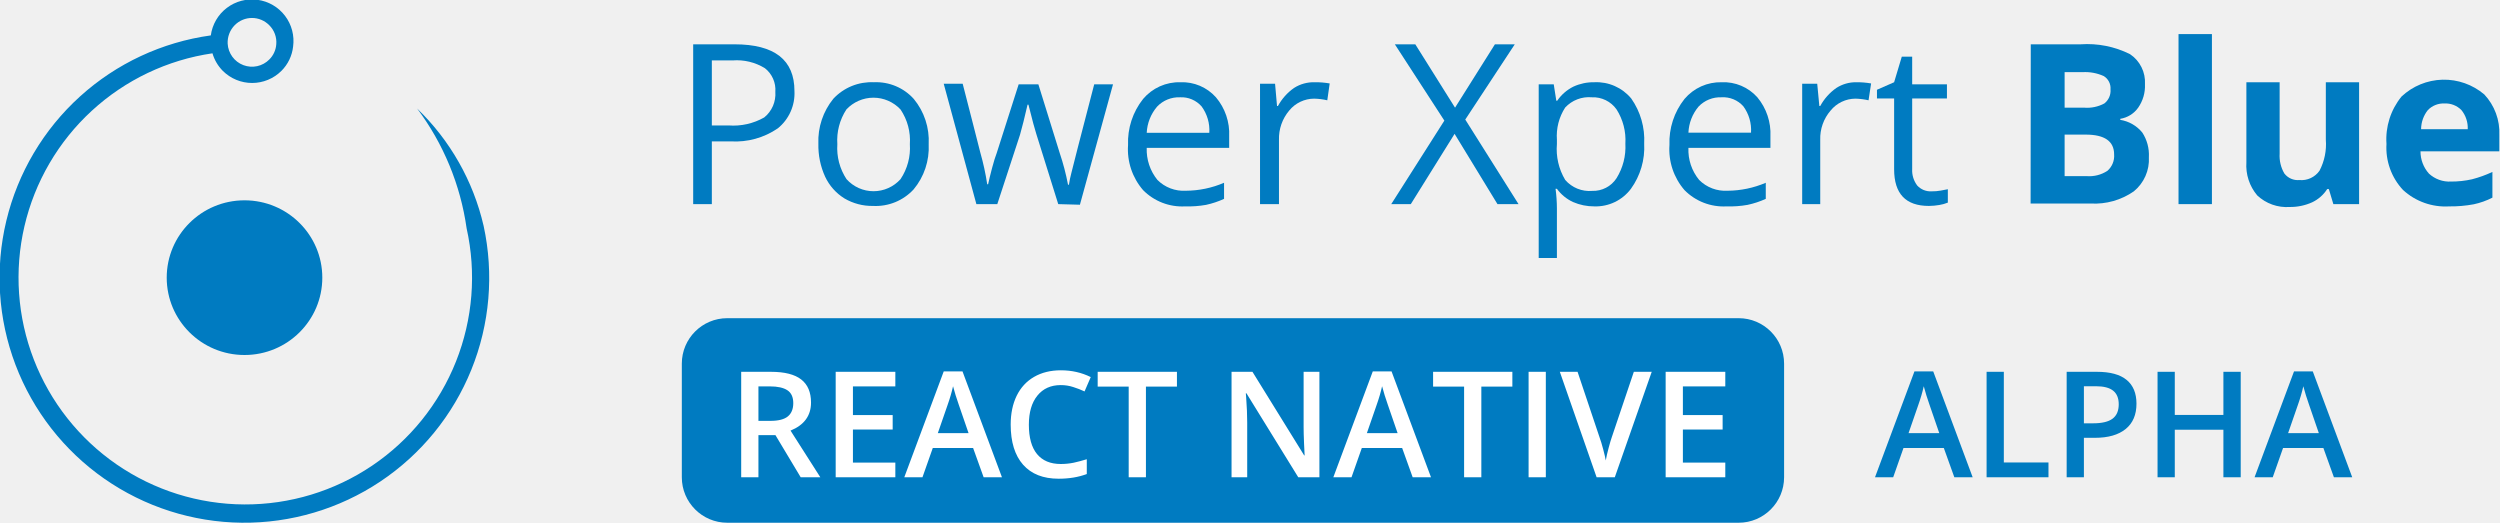
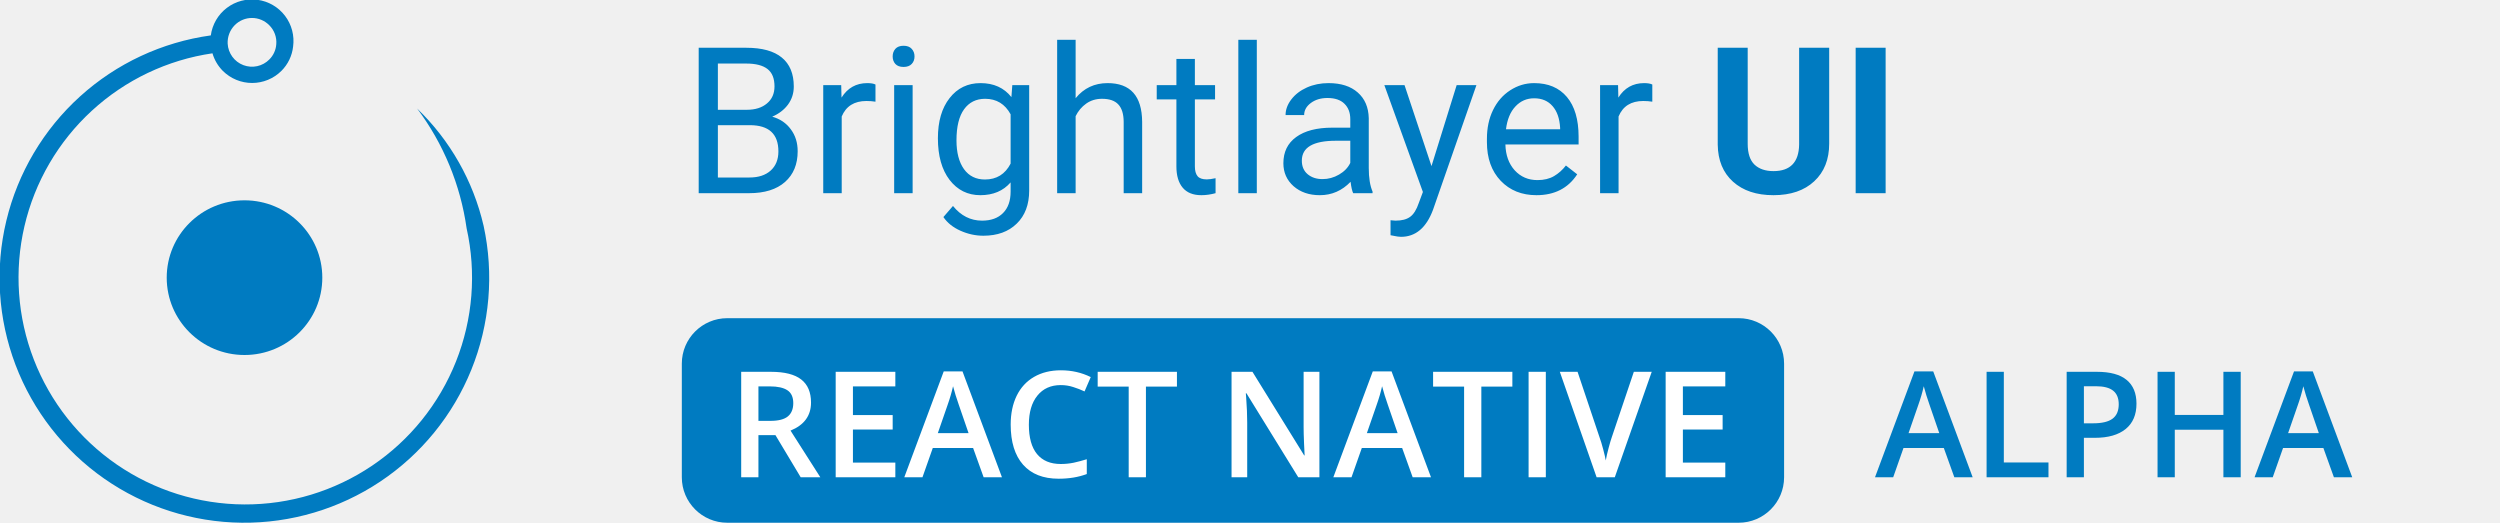
<svg xmlns="http://www.w3.org/2000/svg" width="220" height="46" viewBox="0 0 220 46" fill="none">
-   <g clip-path="url(#clip0)">
+   <g clip-path="url(#clip0_503_73989)">
    <path d="M21.517 31.24C25.298 31.24 28.363 28.193 28.363 24.434C28.363 20.675 25.298 17.628 21.517 17.628C17.736 17.628 14.671 20.675 14.671 24.434C14.671 28.193 17.736 31.24 21.517 31.24Z" fill="#007BC1" />
    <path d="M41.062 20.091C41.935 24.004 41.609 28.09 40.126 31.816C38.643 35.541 36.072 38.734 32.748 40.977C29.424 43.22 25.502 44.41 21.492 44.391C17.482 44.372 13.571 43.146 10.268 40.872C6.966 38.597 4.425 35.381 2.977 31.642C1.529 27.902 1.241 23.814 2.151 19.908C3.06 16.003 5.126 12.462 8.077 9.748C11.028 7.033 14.729 5.271 18.697 4.691C18.866 5.275 19.181 5.808 19.61 6.24C20.295 6.92 21.221 7.302 22.186 7.302C23.151 7.302 24.077 6.92 24.762 6.24C25.341 5.664 25.705 4.907 25.794 4.095C25.924 3.134 25.667 2.161 25.08 1.39C24.493 0.619 23.623 0.113 22.663 -0.017C21.702 -0.147 20.729 0.11 19.958 0.697C19.187 1.285 18.681 2.154 18.551 3.115C14.261 3.709 10.249 5.582 7.039 8.49C3.83 11.399 1.571 15.207 0.559 19.418C-0.454 23.629 -0.174 28.048 1.362 32.098C2.899 36.147 5.62 39.64 9.171 42.12C12.722 44.599 16.939 45.951 21.27 45.999C25.601 46.046 29.845 44.787 33.45 42.386C37.055 39.985 39.852 36.553 41.477 32.538C43.102 28.523 43.479 24.111 42.559 19.879C41.649 15.942 39.616 12.354 36.706 9.55C39.023 12.64 40.522 16.266 41.062 20.091ZM24.311 3.909C24.274 4.409 24.057 4.879 23.702 5.233C23.41 5.529 23.039 5.733 22.633 5.822C22.227 5.91 21.804 5.879 21.416 5.732C21.027 5.584 20.69 5.328 20.445 4.992C20.2 4.657 20.057 4.258 20.034 3.843C20.02 3.543 20.068 3.244 20.175 2.963C20.282 2.683 20.446 2.428 20.657 2.214C20.855 2.014 21.091 1.854 21.351 1.746C21.611 1.637 21.891 1.581 22.173 1.581C22.455 1.581 22.734 1.637 22.994 1.746C23.255 1.854 23.491 2.014 23.689 2.214C23.912 2.433 24.083 2.699 24.191 2.992C24.299 3.285 24.34 3.598 24.311 3.909Z" fill="#007BC1" />
-     <path d="M69.912 8.005C69.944 8.629 69.829 9.251 69.576 9.821C69.323 10.392 68.939 10.895 68.455 11.289C67.237 12.127 65.773 12.532 64.297 12.441H62.642V17.963H61V3.9H64.641C68.164 3.9 69.912 5.278 69.912 8.005ZM62.642 11.038H64.112C65.204 11.122 66.297 10.877 67.25 10.336C67.583 10.068 67.846 9.723 68.017 9.331C68.187 8.939 68.26 8.511 68.23 8.085C68.26 7.69 68.193 7.294 68.033 6.931C67.874 6.568 67.628 6.251 67.316 6.006C66.465 5.48 65.467 5.239 64.469 5.317H62.642V11.038Z" fill="#007BC1" />
-     <path d="M81.724 12.693C81.797 14.137 81.325 15.555 80.399 16.666C79.947 17.156 79.392 17.541 78.774 17.793C78.156 18.044 77.49 18.157 76.824 18.122C75.94 18.138 75.07 17.908 74.308 17.46C73.571 17.002 72.982 16.339 72.613 15.553C72.198 14.644 71.995 13.652 72.017 12.653C71.957 11.212 72.429 9.798 73.341 8.681C73.795 8.197 74.349 7.817 74.964 7.567C75.579 7.318 76.241 7.206 76.903 7.237C77.561 7.208 78.216 7.324 78.823 7.578C79.43 7.832 79.973 8.218 80.413 8.707C81.335 9.824 81.803 11.247 81.724 12.693ZM73.686 12.693C73.611 13.778 73.895 14.857 74.493 15.765C74.793 16.099 75.159 16.366 75.569 16.549C75.978 16.732 76.422 16.827 76.87 16.827C77.319 16.827 77.763 16.732 78.172 16.549C78.582 16.366 78.948 16.099 79.247 15.765C79.852 14.86 80.141 13.78 80.068 12.693C80.143 11.61 79.854 10.534 79.247 9.634C78.942 9.307 78.573 9.046 78.163 8.868C77.753 8.689 77.311 8.597 76.864 8.597C76.417 8.597 75.974 8.689 75.564 8.868C75.154 9.046 74.785 9.307 74.48 9.634C73.89 10.54 73.611 11.614 73.686 12.693Z" fill="#007BC1" />
-     <path d="M93.125 17.963L91.192 11.779C91.072 11.409 90.834 10.548 90.503 9.21H90.424C90.172 10.323 89.947 11.197 89.761 11.859L87.762 17.963H85.921L83.048 7.37H84.716C85.392 10.018 85.921 12.031 86.266 13.421C86.529 14.338 86.732 15.272 86.875 16.215H86.954C87.034 15.858 87.14 15.381 87.299 14.798C87.457 14.216 87.59 13.765 87.709 13.474L89.642 7.423H91.377L93.257 13.474C93.564 14.383 93.807 15.312 93.986 16.255H94.065C94.12 15.893 94.195 15.535 94.29 15.182C94.396 14.706 95.071 12.124 96.29 7.423H97.945L95.032 18.016L93.125 17.963Z" fill="#007BC1" />
-     <path d="M104.287 18.162C103.606 18.198 102.924 18.089 102.287 17.843C101.65 17.596 101.073 17.218 100.593 16.732C99.643 15.635 99.167 14.207 99.269 12.759C99.211 11.294 99.681 9.856 100.593 8.707C100.995 8.231 101.499 7.852 102.067 7.597C102.636 7.343 103.254 7.22 103.877 7.237C104.463 7.214 105.048 7.32 105.588 7.549C106.128 7.778 106.611 8.124 107.002 8.562C107.813 9.52 108.229 10.751 108.167 12.005V13.011H100.911C100.873 14.034 101.207 15.036 101.851 15.831C102.177 16.159 102.568 16.413 103 16.577C103.431 16.741 103.893 16.812 104.354 16.785C105.511 16.779 106.655 16.541 107.717 16.083V17.5C107.208 17.734 106.675 17.911 106.128 18.029C105.521 18.136 104.904 18.181 104.287 18.162ZM103.851 8.562C103.474 8.546 103.098 8.612 102.749 8.753C102.399 8.895 102.084 9.109 101.825 9.383C101.274 10.028 100.952 10.839 100.911 11.687H106.419C106.473 10.859 106.234 10.039 105.744 9.369C105.51 9.1 105.218 8.888 104.89 8.748C104.562 8.608 104.207 8.544 103.851 8.562Z" fill="#007BC1" />
-     <path d="M115.689 7.237C116.132 7.231 116.576 7.267 117.013 7.343L116.801 8.826C116.423 8.739 116.037 8.69 115.649 8.681C115.228 8.682 114.812 8.776 114.432 8.957C114.052 9.138 113.717 9.401 113.451 9.727C112.842 10.447 112.521 11.367 112.55 12.309V17.963H110.882V7.37H112.206L112.378 9.33H112.458C112.8 8.697 113.285 8.153 113.874 7.741C114.415 7.394 115.047 7.219 115.689 7.237Z" fill="#007BC1" />
-     <path d="M133.631 17.963H131.777L128.004 11.779L124.15 17.963H122.429L127.103 10.614L122.747 3.9H124.547L128.043 9.475L131.552 3.9H133.3L128.944 10.521L133.631 17.963Z" fill="#007BC1" />
-     <path d="M140.305 18.162C139.658 18.166 139.018 18.036 138.425 17.778C137.86 17.517 137.372 17.116 137.008 16.613H136.889C136.966 17.192 137.006 17.776 137.008 18.36V22.704H135.406V7.423H136.73L136.955 8.866H137.034C137.395 8.335 137.888 7.906 138.464 7.621C139.041 7.356 139.67 7.225 140.305 7.237C140.92 7.208 141.532 7.322 142.095 7.57C142.658 7.819 143.156 8.194 143.549 8.667C144.363 9.827 144.764 11.226 144.688 12.64C144.765 14.059 144.354 15.461 143.523 16.613C143.15 17.11 142.664 17.511 142.103 17.781C141.543 18.051 140.926 18.181 140.305 18.162ZM140.08 8.562C139.646 8.523 139.21 8.585 138.804 8.741C138.398 8.897 138.033 9.144 137.736 9.462C137.19 10.306 136.934 11.306 137.008 12.309V12.666C136.913 13.772 137.168 14.879 137.736 15.831C138.028 16.17 138.397 16.434 138.811 16.602C139.226 16.77 139.674 16.837 140.12 16.798C140.541 16.811 140.958 16.716 141.331 16.521C141.705 16.326 142.022 16.039 142.252 15.686C142.82 14.775 143.093 13.711 143.033 12.64C143.099 11.576 142.825 10.519 142.252 9.621C142.007 9.277 141.68 9 141.3 8.815C140.921 8.63 140.501 8.543 140.08 8.562Z" fill="#007BC1" />
-     <path d="M151.932 18.162C151.25 18.198 150.568 18.089 149.931 17.843C149.294 17.596 148.717 17.218 148.237 16.732C147.287 15.635 146.811 14.207 146.913 12.759C146.855 11.294 147.325 9.856 148.237 8.707C148.637 8.233 149.139 7.855 149.705 7.6C150.271 7.346 150.887 7.222 151.508 7.237C152.096 7.212 152.683 7.317 153.226 7.546C153.769 7.775 154.254 8.122 154.646 8.562C155.447 9.525 155.859 10.753 155.798 12.004V13.011H148.581C148.538 14.034 148.872 15.039 149.522 15.831C149.847 16.159 150.239 16.413 150.67 16.577C151.102 16.741 151.563 16.812 152.024 16.785C153.181 16.778 154.325 16.539 155.388 16.083V17.5C154.874 17.734 154.337 17.911 153.785 18.029C153.174 18.138 152.552 18.182 151.932 18.162ZM151.495 8.562C151.118 8.546 150.742 8.612 150.393 8.753C150.044 8.895 149.728 9.109 149.469 9.383C148.93 10.028 148.618 10.833 148.581 11.673H154.09C154.144 10.846 153.905 10.025 153.415 9.356C153.176 9.087 152.879 8.875 152.546 8.737C152.214 8.6 151.854 8.539 151.495 8.562Z" fill="#007BC1" />
-     <path d="M163.333 7.237C163.776 7.232 164.22 7.267 164.657 7.343L164.432 8.826C164.054 8.739 163.668 8.69 163.28 8.681C162.861 8.683 162.448 8.778 162.07 8.959C161.692 9.139 161.359 9.402 161.095 9.727C160.476 10.442 160.15 11.364 160.181 12.309V17.963H158.592V7.37H159.916L160.102 9.33H160.181C160.524 8.697 161.009 8.153 161.598 7.741C162.115 7.407 162.718 7.232 163.333 7.237Z" fill="#007BC1" />
-     <path d="M169.967 16.838C170.242 16.843 170.517 16.82 170.788 16.771L171.41 16.652V17.831C171.163 17.93 170.905 18.001 170.642 18.043C170.344 18.093 170.043 18.119 169.742 18.122C167.702 18.122 166.683 17.049 166.683 14.891V8.667H165.173V7.899L166.683 7.237L167.358 4.986H168.272V7.423H171.331V8.667H168.272V14.865C168.241 15.393 168.401 15.914 168.722 16.334C168.881 16.503 169.074 16.636 169.289 16.723C169.504 16.81 169.735 16.849 169.967 16.838Z" fill="#007BC1" />
-     <path d="M178.707 3.9H183.09C184.588 3.795 186.088 4.092 187.433 4.761C187.866 5.048 188.217 5.443 188.449 5.908C188.682 6.373 188.788 6.891 188.757 7.41C188.791 8.145 188.581 8.871 188.161 9.475C187.977 9.735 187.743 9.956 187.472 10.124C187.201 10.292 186.9 10.405 186.585 10.455V10.548C187.344 10.669 188.032 11.065 188.519 11.66C188.94 12.303 189.144 13.064 189.101 13.832C189.134 14.402 189.031 14.971 188.8 15.494C188.57 16.016 188.22 16.477 187.777 16.838C186.67 17.608 185.337 17.986 183.99 17.91H178.693L178.707 3.9ZM181.686 9.475H183.421C184.031 9.522 184.642 9.394 185.182 9.104C185.369 8.959 185.517 8.769 185.612 8.551C185.707 8.334 185.746 8.096 185.725 7.86C185.743 7.629 185.698 7.398 185.592 7.192C185.487 6.987 185.327 6.814 185.129 6.694C184.543 6.43 183.903 6.312 183.262 6.35H181.686V9.475ZM181.686 11.845V15.5H183.633C184.272 15.549 184.909 15.386 185.447 15.037C185.652 14.86 185.813 14.637 185.916 14.386C186.02 14.135 186.063 13.864 186.043 13.593C186.043 12.428 185.208 11.845 183.54 11.845H181.686Z" fill="#007BC1" />
-     <path d="M194.649 17.963H191.71V3H194.649V17.963Z" fill="#007BC1" />
-     <path d="M205.335 17.963L204.938 16.639H204.793C204.469 17.144 204.01 17.548 203.468 17.804C202.848 18.083 202.175 18.223 201.495 18.215C200.974 18.251 200.451 18.18 199.959 18.004C199.466 17.829 199.016 17.553 198.635 17.195C197.952 16.384 197.61 15.34 197.682 14.282V7.237H200.608V13.514C200.569 14.124 200.712 14.732 201.019 15.262C201.172 15.463 201.374 15.622 201.606 15.724C201.837 15.826 202.091 15.867 202.343 15.845C202.685 15.876 203.029 15.817 203.341 15.673C203.652 15.529 203.92 15.305 204.117 15.024C204.555 14.185 204.748 13.239 204.673 12.296V7.237H207.6V17.963H205.335Z" fill="#007BC1" />
-     <path d="M215.532 18.162C214.792 18.206 214.051 18.102 213.353 17.854C212.654 17.606 212.013 17.22 211.467 16.719C210.961 16.178 210.571 15.54 210.321 14.843C210.07 14.146 209.965 13.405 210.01 12.667C209.905 11.158 210.379 9.667 211.334 8.495C212.314 7.575 213.597 7.048 214.941 7.013C216.284 6.979 217.593 7.441 218.617 8.31C219.067 8.789 219.416 9.354 219.643 9.97C219.871 10.586 219.972 11.242 219.942 11.899V13.315H213.003C213 14.038 213.264 14.736 213.744 15.275C214.005 15.517 214.312 15.704 214.646 15.824C214.981 15.945 215.336 15.997 215.691 15.977C216.31 15.98 216.927 15.913 217.532 15.778C218.151 15.619 218.754 15.402 219.332 15.13V17.394C218.813 17.659 218.261 17.855 217.69 17.977C216.979 18.11 216.256 18.172 215.532 18.162ZM215.122 9.105C214.849 9.092 214.577 9.137 214.324 9.238C214.07 9.338 213.841 9.491 213.652 9.687C213.27 10.165 213.06 10.757 213.056 11.369H217.161C217.188 10.759 216.99 10.161 216.605 9.687C216.412 9.492 216.18 9.339 215.925 9.238C215.669 9.138 215.396 9.092 215.122 9.105Z" fill="#007BC1" />
-     <rect x="60" y="28" width="97" height="18" rx="4" fill="#007BC1" />
+     <path d="M153 28H64C61.791 28 60 29.791 60 32V42C60 44.209 61.791 46 64 46H153C155.209 46 157 44.209 157 42V32C157 29.791 155.209 28 153 28Z" fill="#007BC1" />
    <path d="M66.742 37.036H67.796C68.503 37.036 69.015 36.905 69.332 36.643C69.649 36.38 69.808 35.991 69.808 35.475C69.808 34.95 69.637 34.573 69.294 34.345C68.951 34.116 68.435 34.002 67.745 34.002H66.742V37.036ZM66.742 38.293V42H65.225V32.72H67.847C69.044 32.72 69.931 32.944 70.506 33.393C71.082 33.841 71.37 34.518 71.37 35.424C71.37 36.579 70.769 37.402 69.567 37.893L72.189 42H70.462L68.24 38.293H66.742ZM78.79 42H73.54V32.72H78.79V34.002H75.058V36.528H78.555V37.798H75.058V40.711H78.79V42ZM86.56 42L85.633 39.423H82.085L81.177 42H79.577L83.049 32.682H84.7L88.172 42H86.56ZM85.233 38.115L84.363 35.589C84.3 35.42 84.211 35.153 84.097 34.789C83.987 34.425 83.91 34.158 83.868 33.989C83.754 34.51 83.587 35.079 83.367 35.697L82.529 38.115H85.233ZM93.345 33.888C92.474 33.888 91.788 34.197 91.289 34.815C90.789 35.432 90.54 36.285 90.54 37.373C90.54 38.511 90.779 39.372 91.257 39.956C91.739 40.54 92.435 40.832 93.345 40.832C93.739 40.832 94.12 40.794 94.488 40.718C94.856 40.637 95.239 40.536 95.637 40.413V41.714C94.909 41.989 94.084 42.127 93.161 42.127C91.803 42.127 90.76 41.717 90.032 40.895C89.304 40.07 88.94 38.892 88.94 37.36C88.94 36.395 89.116 35.551 89.467 34.827C89.822 34.103 90.334 33.549 91.003 33.164C91.671 32.779 92.457 32.586 93.358 32.586C94.306 32.586 95.182 32.785 95.986 33.183L95.44 34.446C95.127 34.298 94.795 34.169 94.443 34.059C94.096 33.945 93.73 33.888 93.345 33.888ZM100.842 42H99.325V34.021H96.595V32.72H103.571V34.021H100.842V42ZM116.108 42H114.248L109.684 34.605H109.633L109.665 35.018C109.724 35.805 109.754 36.524 109.754 37.176V42H108.376V32.72H110.217L114.769 40.077H114.807C114.798 39.979 114.781 39.626 114.756 39.017C114.73 38.403 114.718 37.925 114.718 37.582V32.72H116.108V42ZM124.315 42L123.389 39.423H119.84L118.933 42H117.333L120.805 32.682H122.456L125.928 42H124.315ZM122.989 38.115L122.119 35.589C122.056 35.42 121.967 35.153 121.853 34.789C121.743 34.425 121.666 34.158 121.624 33.989C121.51 34.51 121.343 35.079 121.123 35.697L120.285 38.115H122.989ZM130.358 42H128.841V34.021H126.112V32.72H133.088V34.021H130.358V42ZM134.516 42V32.72H136.033V42H134.516ZM143.777 32.72H145.352L142.102 42H140.502L137.265 32.72H138.826L140.762 38.49C140.864 38.765 140.972 39.12 141.086 39.556C141.2 39.988 141.274 40.309 141.308 40.521C141.363 40.199 141.448 39.827 141.562 39.404C141.676 38.981 141.769 38.667 141.841 38.464L143.777 32.72ZM151.826 42H146.577V32.72H151.826V34.002H148.094V36.528H151.591V37.798H148.094V40.711H151.826V42Z" fill="white" />
    <path d="M171.982 42L171.056 39.423H167.507L166.6 42H165L168.472 32.682H170.123L173.595 42H171.982ZM170.656 38.115L169.786 35.589C169.723 35.42 169.634 35.153 169.52 34.789C169.41 34.425 169.333 34.158 169.291 33.989C169.177 34.51 169.01 35.079 168.79 35.697L167.952 38.115H170.656ZM174.82 42V32.72H176.337V40.699H180.266V42H174.82ZM188.01 35.525C188.01 36.495 187.693 37.237 187.058 37.753C186.423 38.27 185.52 38.528 184.348 38.528H183.383V42H181.866V32.72H184.538C185.698 32.72 186.565 32.957 187.141 33.431C187.72 33.905 188.01 34.603 188.01 35.525ZM183.383 37.252H184.189C184.968 37.252 185.539 37.117 185.903 36.846C186.267 36.575 186.449 36.152 186.449 35.576C186.449 35.043 186.286 34.645 185.96 34.383C185.634 34.12 185.126 33.989 184.437 33.989H183.383V37.252ZM197.183 42H195.659V37.817H191.381V42H189.864V32.72H191.381V36.516H195.659V32.72H197.183V42ZM205.384 42L204.457 39.423H200.909L200.001 42H198.401L201.874 32.682H203.524L206.996 42H205.384ZM204.057 38.115L203.188 35.589C203.124 35.42 203.035 35.153 202.921 34.789C202.811 34.425 202.735 34.158 202.692 33.989C202.578 34.51 202.411 35.079 202.191 35.697L201.353 38.115H204.057Z" fill="#007BC1" />
+     <path d="M61.485 17V4.203H65.669C67.058 4.203 68.101 4.49 68.798 5.064C69.501 5.639 69.853 6.488 69.853 7.613C69.853 8.211 69.683 8.741 69.343 9.204C69.003 9.661 68.54 10.016 67.954 10.268C68.645 10.461 69.19 10.83 69.589 11.375C69.993 11.914 70.195 12.559 70.195 13.309C70.195 14.457 69.823 15.359 69.079 16.016C68.335 16.672 67.283 17 65.924 17H61.485ZM63.173 11.015V15.62H65.959C66.744 15.62 67.362 15.418 67.814 15.014C68.27 14.604 68.499 14.041 68.499 13.326C68.499 11.785 67.661 11.015 65.985 11.015H63.173ZM63.173 9.661H65.722C66.46 9.661 67.049 9.477 67.488 9.107C67.934 8.738 68.156 8.237 68.156 7.604C68.156 6.901 67.951 6.392 67.541 6.075C67.131 5.753 66.507 5.592 65.669 5.592H63.173V9.661ZM77.042 8.949C76.796 8.908 76.529 8.888 76.242 8.888C75.176 8.888 74.452 9.342 74.071 10.25V17H72.445V7.49H74.027L74.054 8.589C74.587 7.739 75.343 7.314 76.321 7.314C76.638 7.314 76.878 7.355 77.042 7.438V8.949ZM80.311 17H78.686V7.49H80.311V17ZM78.554 4.968C78.554 4.704 78.633 4.481 78.791 4.3C78.955 4.118 79.195 4.027 79.512 4.027C79.828 4.027 80.068 4.118 80.232 4.3C80.397 4.481 80.478 4.704 80.478 4.968C80.478 5.231 80.397 5.451 80.232 5.627C80.068 5.803 79.828 5.891 79.512 5.891C79.195 5.891 78.955 5.803 78.791 5.627C78.633 5.451 78.554 5.231 78.554 4.968ZM82.535 12.166C82.535 10.684 82.878 9.506 83.564 8.633C84.249 7.754 85.157 7.314 86.288 7.314C87.448 7.314 88.353 7.725 89.004 8.545L89.083 7.49H90.568V16.771C90.568 18.002 90.202 18.972 89.47 19.681C88.743 20.39 87.765 20.744 86.534 20.744C85.849 20.744 85.178 20.598 84.522 20.305C83.865 20.012 83.364 19.61 83.019 19.101L83.862 18.125C84.56 18.986 85.412 19.417 86.42 19.417C87.211 19.417 87.826 19.194 88.266 18.749C88.711 18.304 88.934 17.677 88.934 16.868V16.051C88.283 16.801 87.395 17.176 86.27 17.176C85.157 17.176 84.255 16.727 83.564 15.831C82.878 14.935 82.535 13.713 82.535 12.166ZM84.17 12.351C84.17 13.423 84.39 14.267 84.829 14.882C85.269 15.491 85.884 15.796 86.675 15.796C87.7 15.796 88.453 15.33 88.934 14.398V10.057C88.436 9.148 87.689 8.694 86.692 8.694C85.901 8.694 85.283 9.002 84.838 9.617C84.393 10.232 84.17 11.144 84.17 12.351ZM94.655 8.642C95.376 7.757 96.314 7.314 97.468 7.314C99.478 7.314 100.491 8.448 100.509 10.716V17H98.883V10.707C98.877 10.021 98.719 9.515 98.408 9.187C98.103 8.858 97.626 8.694 96.976 8.694C96.448 8.694 95.985 8.835 95.587 9.116C95.189 9.397 94.878 9.767 94.655 10.224V17H93.029V3.5H94.655V8.642ZM105.149 5.188V7.49H106.925V8.747H105.149V14.645C105.149 15.025 105.229 15.312 105.387 15.506C105.545 15.693 105.814 15.787 106.195 15.787C106.383 15.787 106.641 15.752 106.969 15.682V17C106.541 17.117 106.125 17.176 105.721 17.176C104.994 17.176 104.446 16.956 104.077 16.517C103.708 16.077 103.523 15.453 103.523 14.645V8.747H101.792V7.49H103.523V5.188H105.149ZM110.599 17H108.973V3.5H110.599V17ZM119.08 17C118.986 16.812 118.91 16.479 118.852 15.998C118.096 16.783 117.193 17.176 116.145 17.176C115.207 17.176 114.437 16.912 113.833 16.385C113.235 15.852 112.937 15.178 112.937 14.363C112.937 13.373 113.312 12.605 114.062 12.06C114.817 11.51 115.878 11.234 117.243 11.234H118.825V10.487C118.825 9.919 118.655 9.468 118.315 9.134C117.976 8.794 117.475 8.624 116.812 8.624C116.232 8.624 115.746 8.771 115.354 9.063C114.961 9.356 114.765 9.711 114.765 10.127H113.13C113.13 9.652 113.297 9.195 113.631 8.756C113.971 8.311 114.428 7.959 115.002 7.701C115.582 7.443 116.218 7.314 116.909 7.314C118.005 7.314 118.863 7.59 119.484 8.141C120.105 8.686 120.428 9.438 120.451 10.399V14.776C120.451 15.649 120.562 16.344 120.785 16.859V17H119.08ZM116.382 15.761C116.892 15.761 117.375 15.629 117.832 15.365C118.289 15.102 118.62 14.759 118.825 14.337V12.386H117.551C115.559 12.386 114.562 12.969 114.562 14.135C114.562 14.645 114.732 15.043 115.072 15.33C115.412 15.617 115.849 15.761 116.382 15.761ZM125.971 14.618L128.186 7.49H129.926L126.103 18.468C125.511 20.05 124.57 20.841 123.281 20.841L122.974 20.814L122.367 20.7V19.382L122.807 19.417C123.357 19.417 123.785 19.306 124.09 19.083C124.4 18.86 124.655 18.453 124.854 17.861L125.215 16.895L121.822 7.49H123.598L125.971 14.618ZM135.208 17.176C133.919 17.176 132.87 16.754 132.062 15.91C131.253 15.06 130.849 13.927 130.849 12.509V12.21C130.849 11.267 131.027 10.426 131.385 9.688C131.748 8.943 132.252 8.363 132.896 7.947C133.547 7.525 134.25 7.314 135.006 7.314C136.242 7.314 137.203 7.722 137.889 8.536C138.574 9.351 138.917 10.517 138.917 12.034V12.711H132.475C132.498 13.648 132.771 14.407 133.292 14.987C133.819 15.562 134.487 15.849 135.296 15.849C135.87 15.849 136.356 15.731 136.755 15.497C137.153 15.263 137.502 14.952 137.801 14.565L138.794 15.339C137.997 16.564 136.802 17.176 135.208 17.176ZM135.006 8.65C134.35 8.65 133.799 8.891 133.354 9.371C132.908 9.846 132.633 10.514 132.527 11.375H137.291V11.252C137.244 10.426 137.021 9.787 136.623 9.336C136.225 8.879 135.686 8.65 135.006 8.65ZM145.403 8.949C145.157 8.908 144.891 8.888 144.604 8.888C143.537 8.888 142.813 9.342 142.433 10.25V17H140.807V7.49H142.389L142.415 8.589C142.948 7.739 143.704 7.314 144.683 7.314C144.999 7.314 145.239 7.355 145.403 7.438V8.949ZM160.969 4.203V12.632C160.969 14.032 160.529 15.14 159.65 15.954C158.777 16.769 157.582 17.176 156.064 17.176C154.57 17.176 153.384 16.78 152.505 15.989C151.626 15.198 151.178 14.111 151.16 12.729V4.203H153.797V12.649C153.797 13.487 153.996 14.1 154.395 14.486C154.799 14.867 155.355 15.058 156.064 15.058C157.547 15.058 158.3 14.278 158.323 12.72V4.203H160.969ZM165.935 17H163.298V4.203H165.935V17Z" fill="#007BC1" />
  </g>
  <defs>
-     <clipPath id="clip0">
+     <clipPath id="clip0_503_73989">
      <rect width="220" height="46" fill="white" />
    </clipPath>
  </defs>
</svg>
